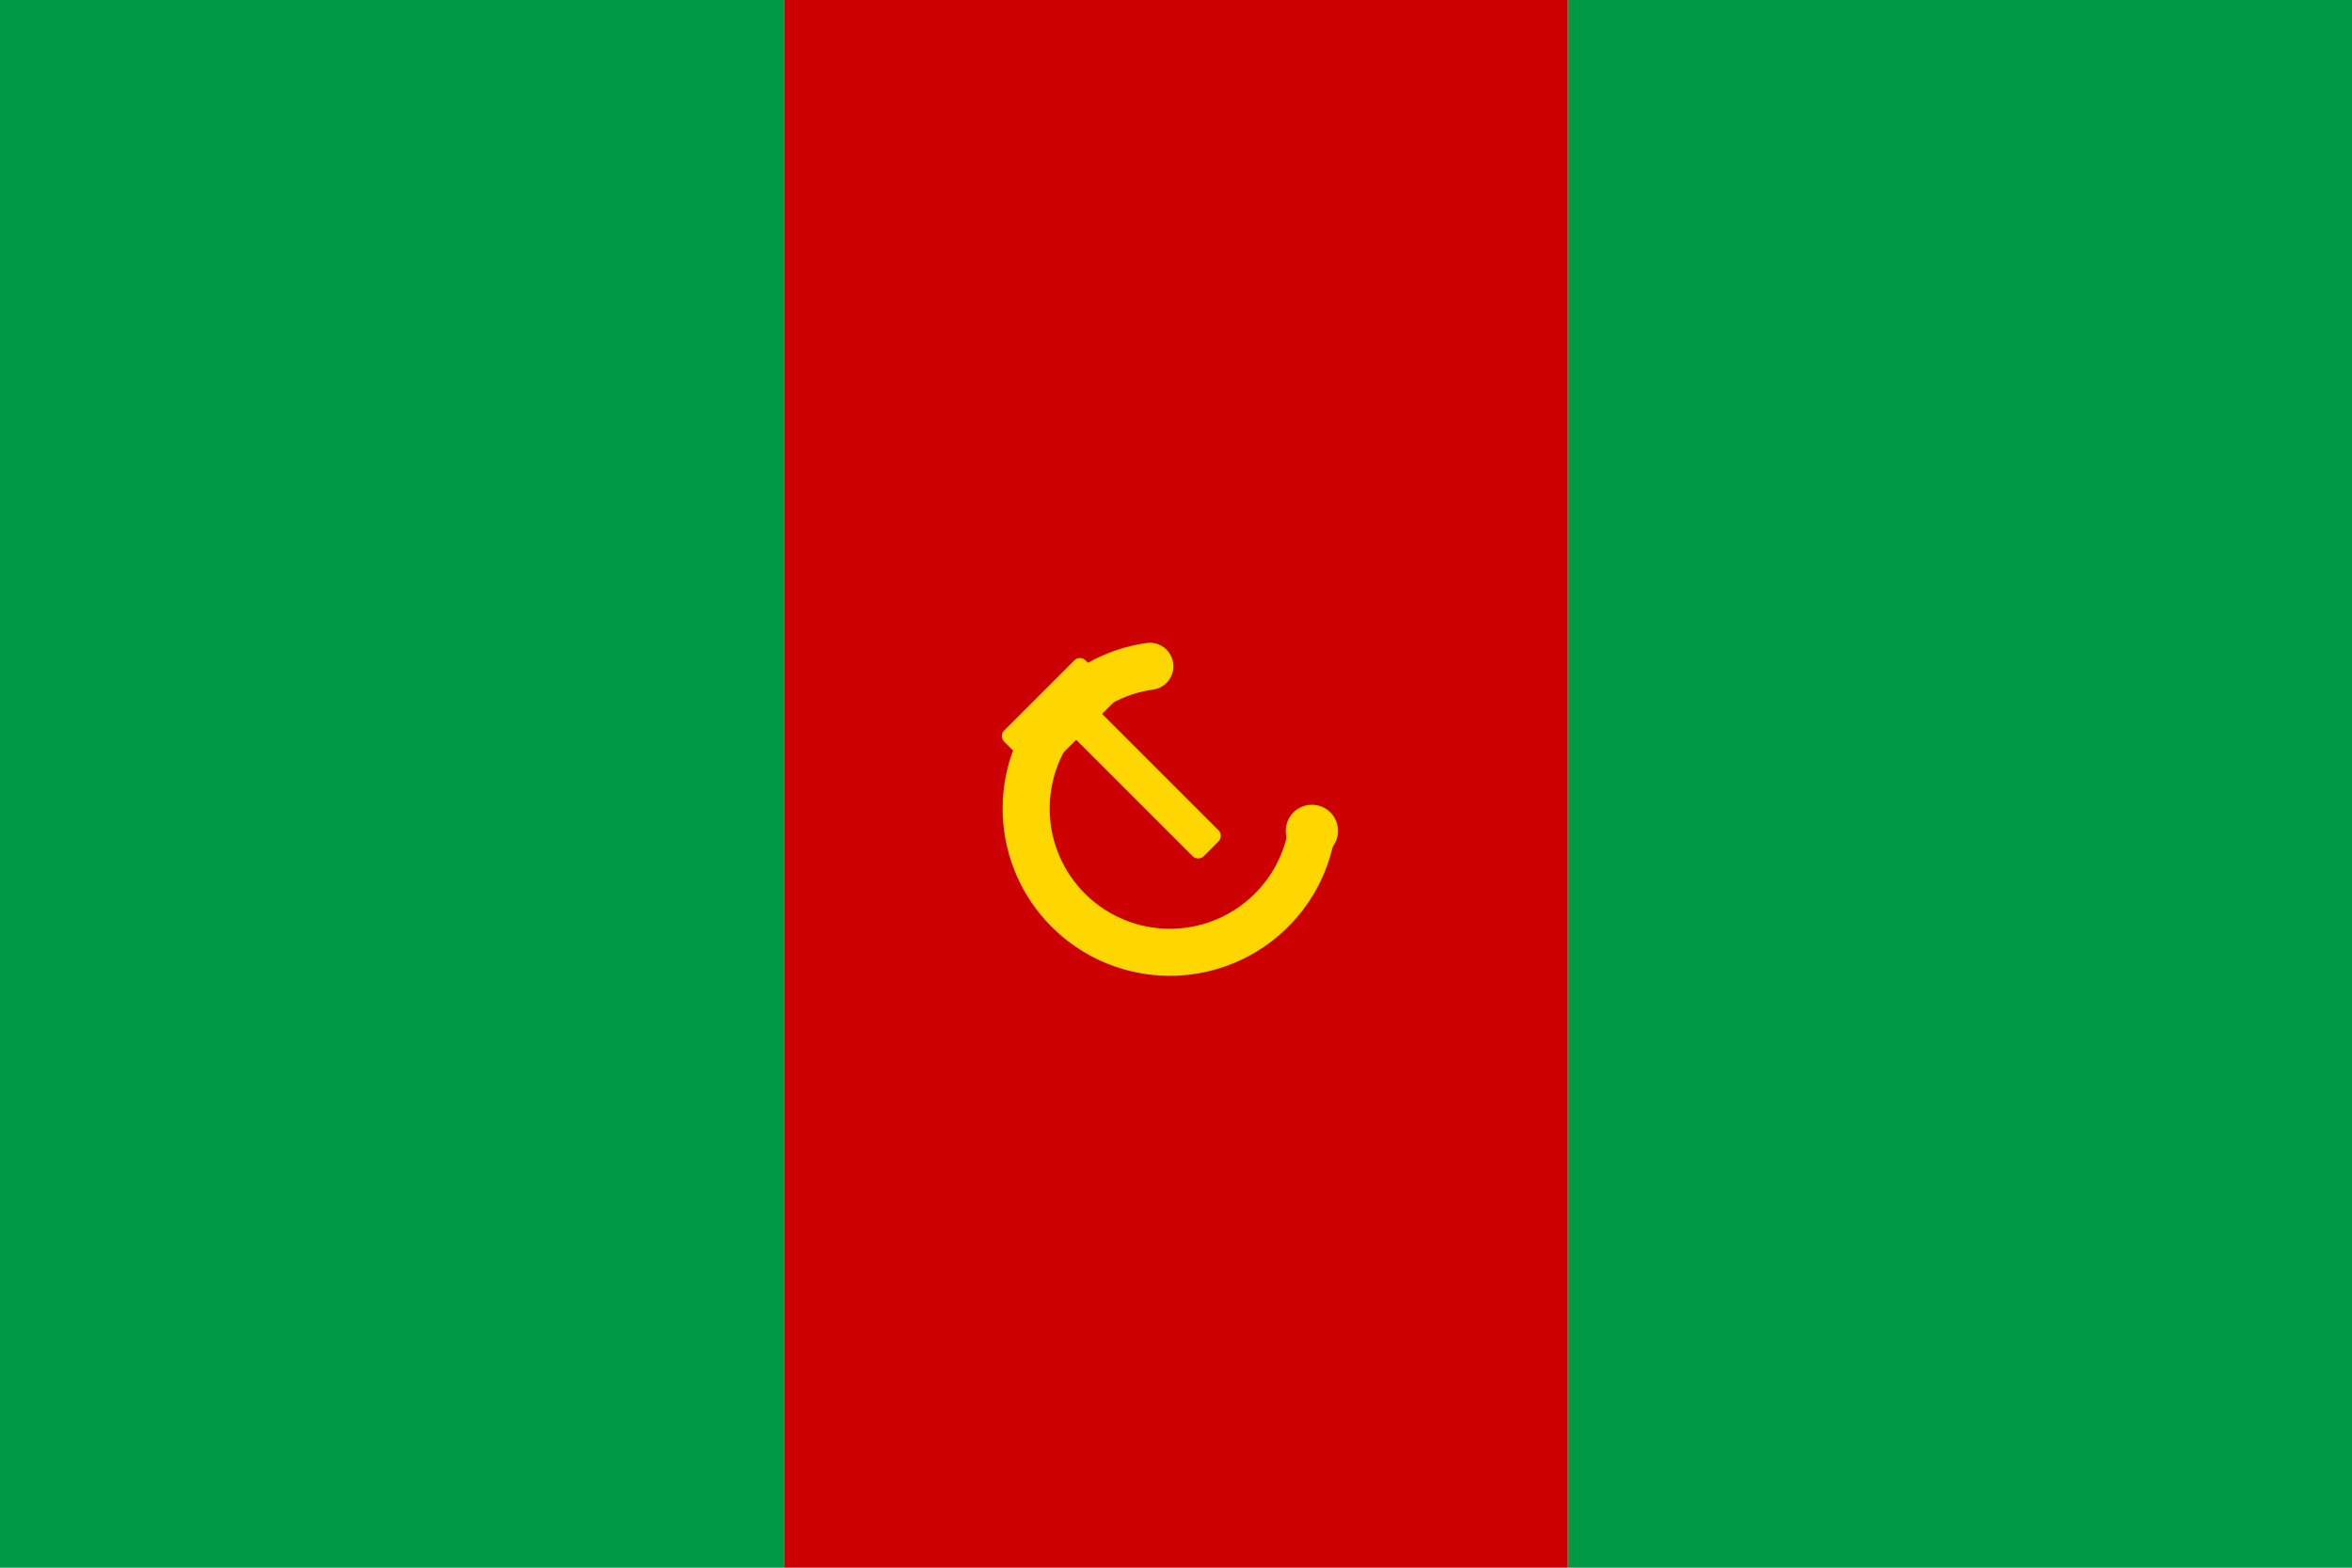
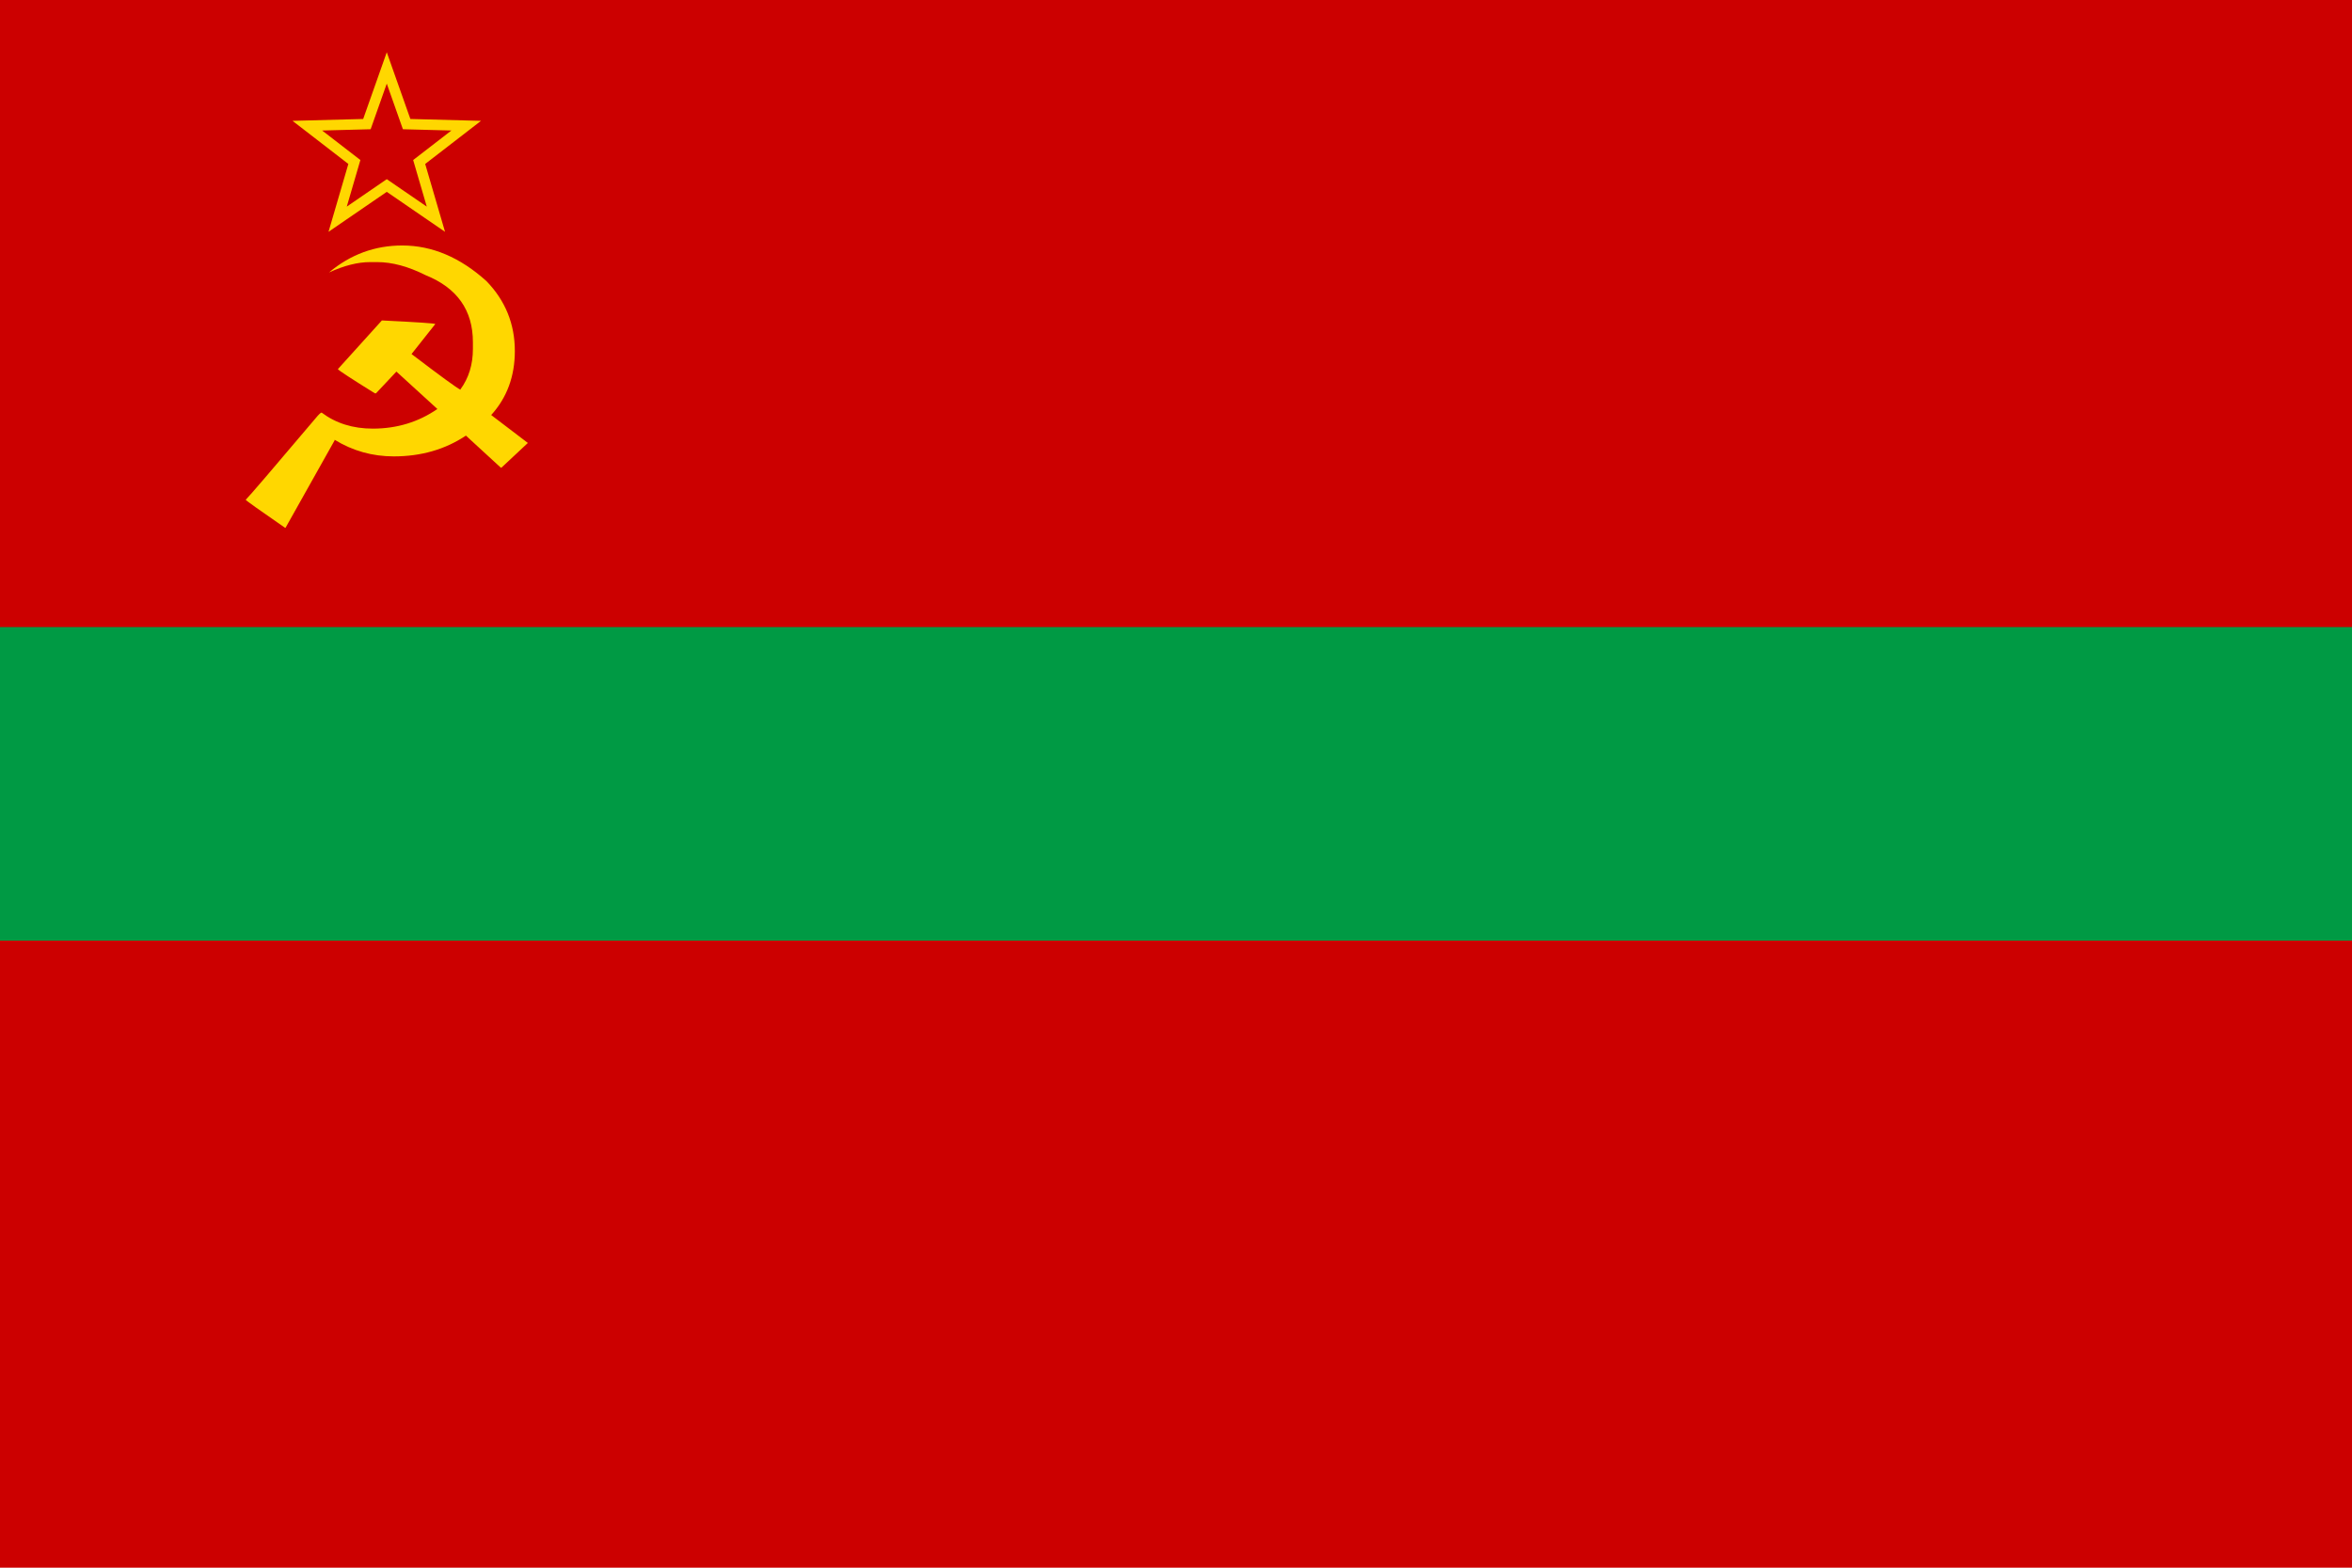
<svg xmlns="http://www.w3.org/2000/svg" viewBox="0 0 900 600">
-   <rect width="300" height="600" fill="#009A44" />
-   <rect x="300" width="300" height="600" fill="#CC0000" />
-   <rect x="600" width="300" height="600" fill="#009A44" />
-   <g transform="translate(450,310)" fill="#FFD700">
-     <rect x="-8" y="-60" width="14" height="80" rx="3" transform="rotate(-45)" />
-     <rect x="-28" y="-68" width="44" height="22" rx="3" transform="rotate(-45)" />
-   </g>
-   <g transform="translate(450,310)" fill="none" stroke="#FFD700" stroke-width="18">
-     <path d="M -10,-55 A 55,55 0 1,0 52,8" stroke-linecap="round" />
-   </g>
-   <g transform="translate(450,310)" fill="#FFD700">
-     <circle cx="52" cy="8" r="10" />
-   </g>
+   <rect width="900" height="600" fill="#CC0000" />
+   <rect y="240" width="900" height="120" fill="#009A44" />
+   <polygon points="148,26 155.6,47.5 178.4,48.1 160.4,62 166.8,83.9 148,71 129.2,83.9 135.6,62 117.6,48.1 140.4,47.5" fill="none" stroke="#FFD700" stroke-width="4" />
+   <text x="148" y="160" text-anchor="middle" dominant-baseline="middle" font-size="148" fill="#FFD700" font-family="DejaVu Sans,Arial Unicode MS,sans-serif">☭</text>
</svg>
